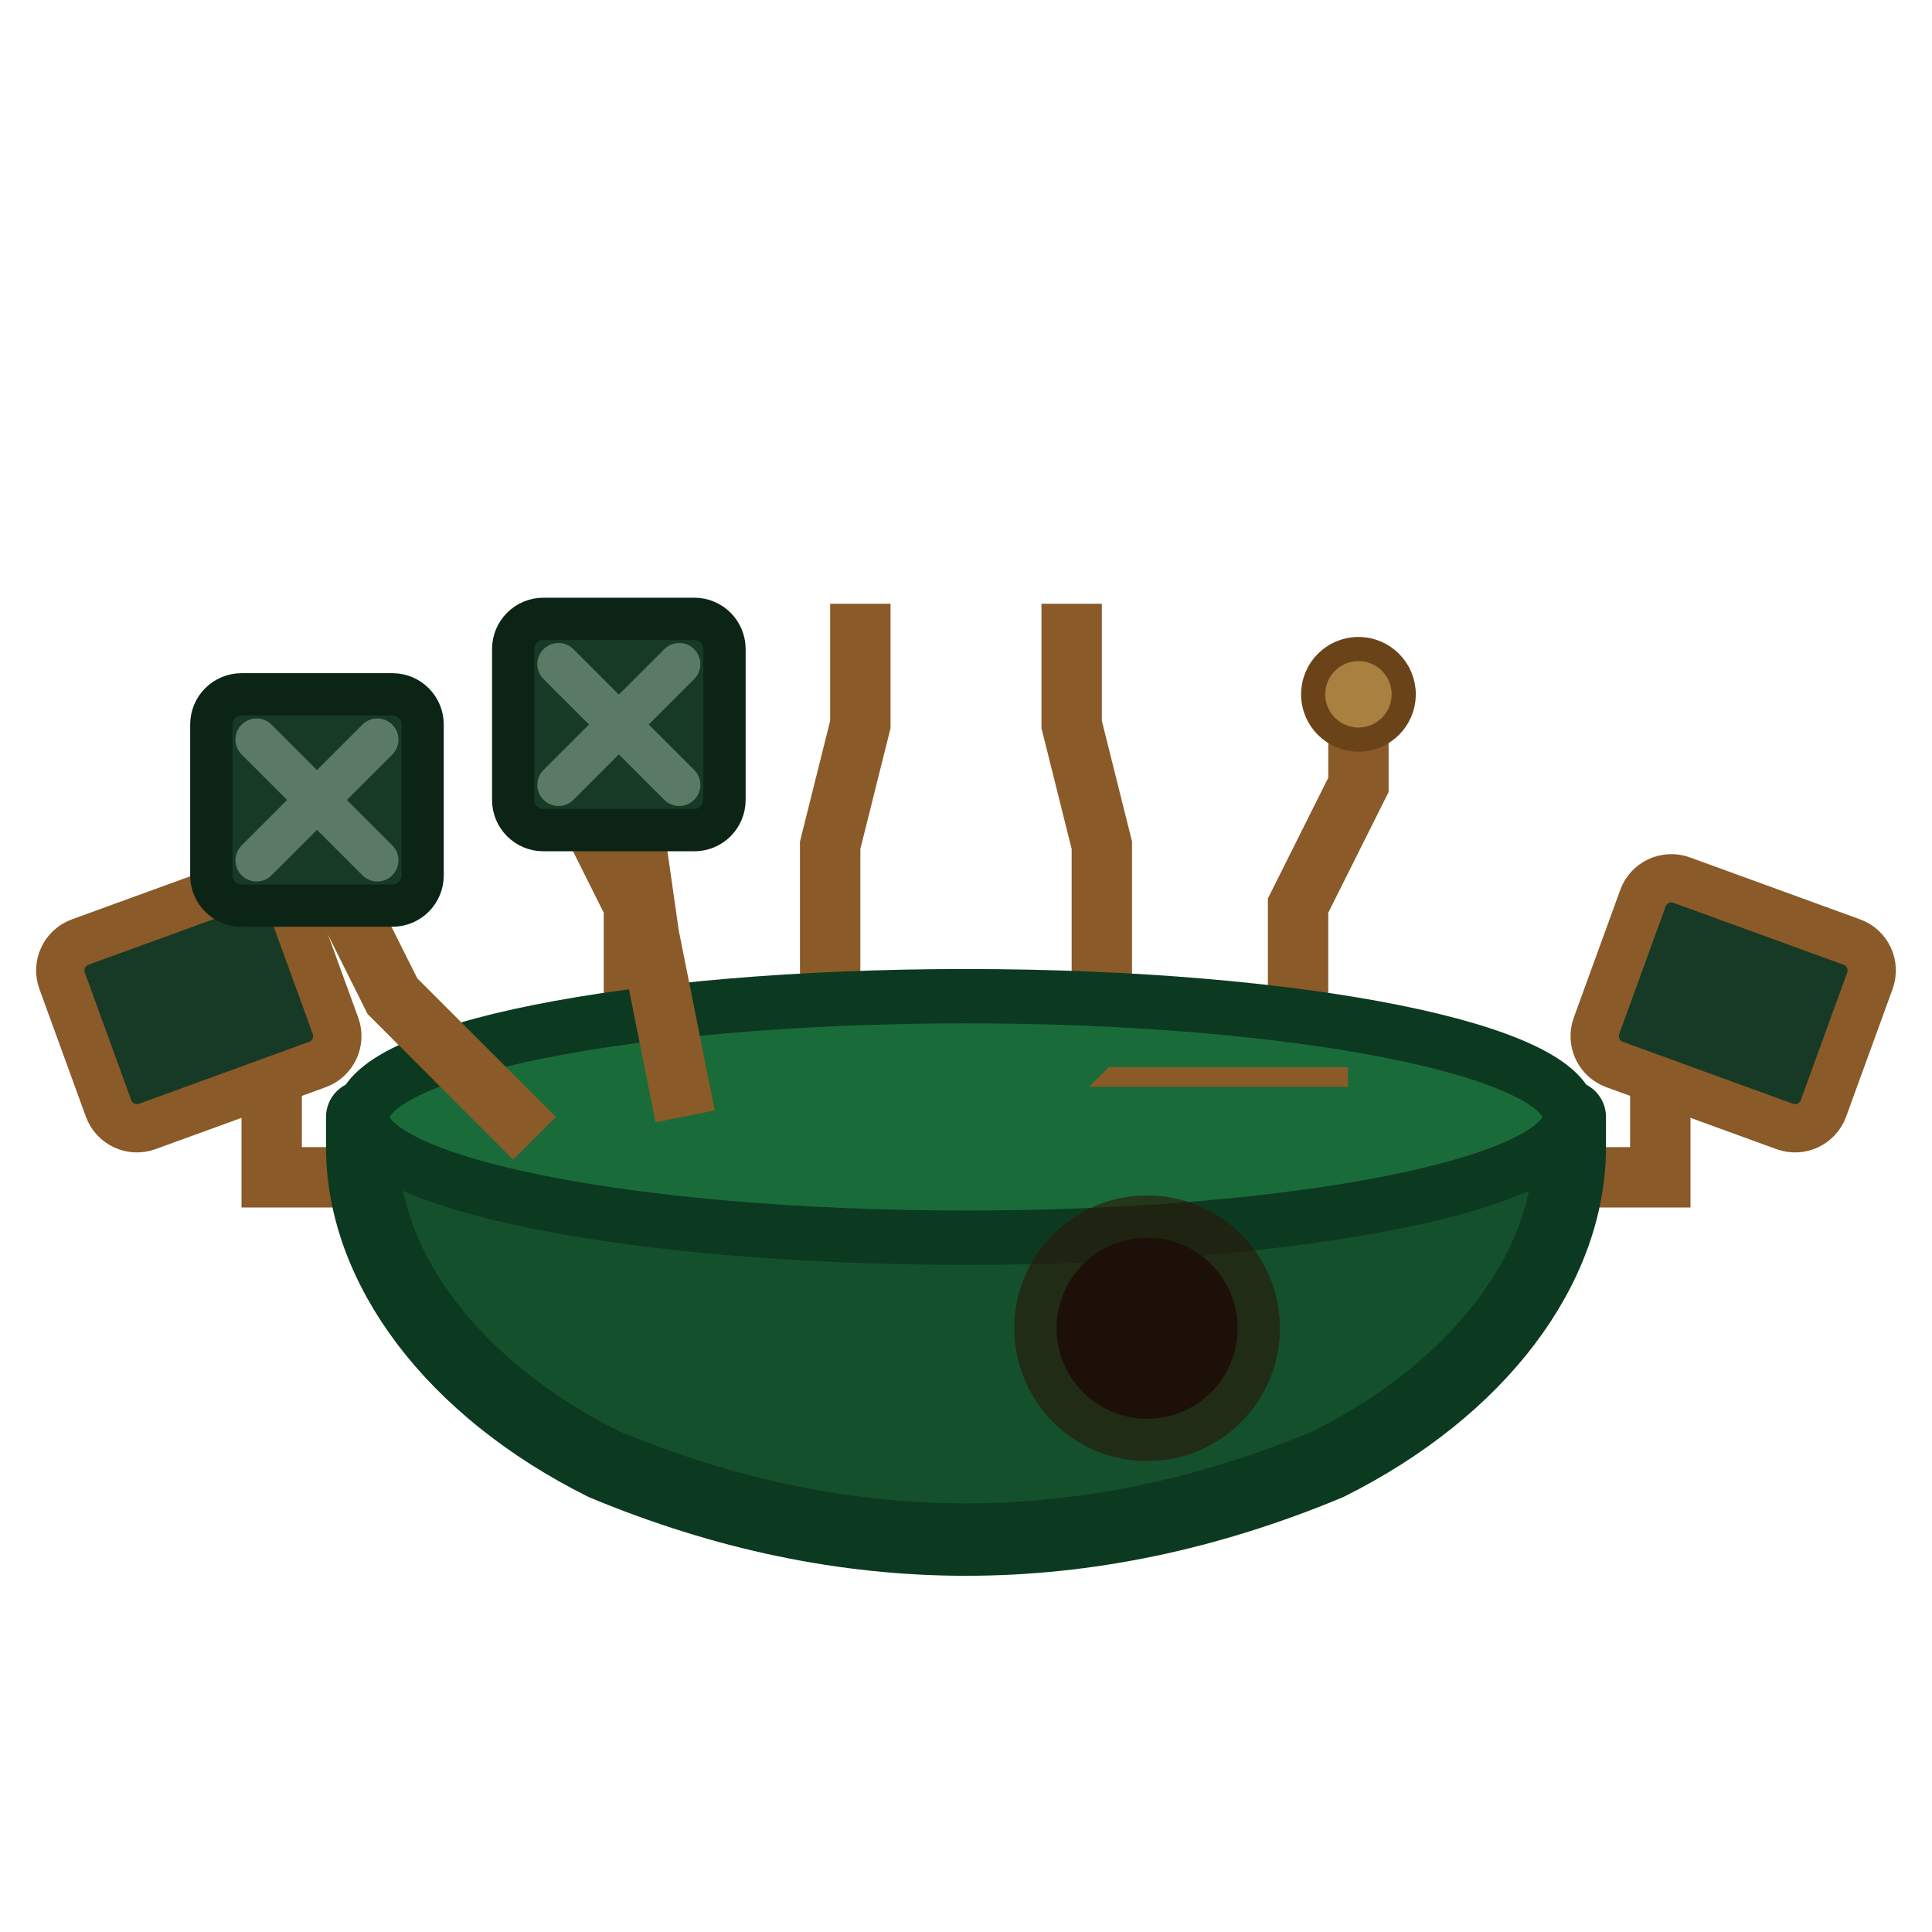
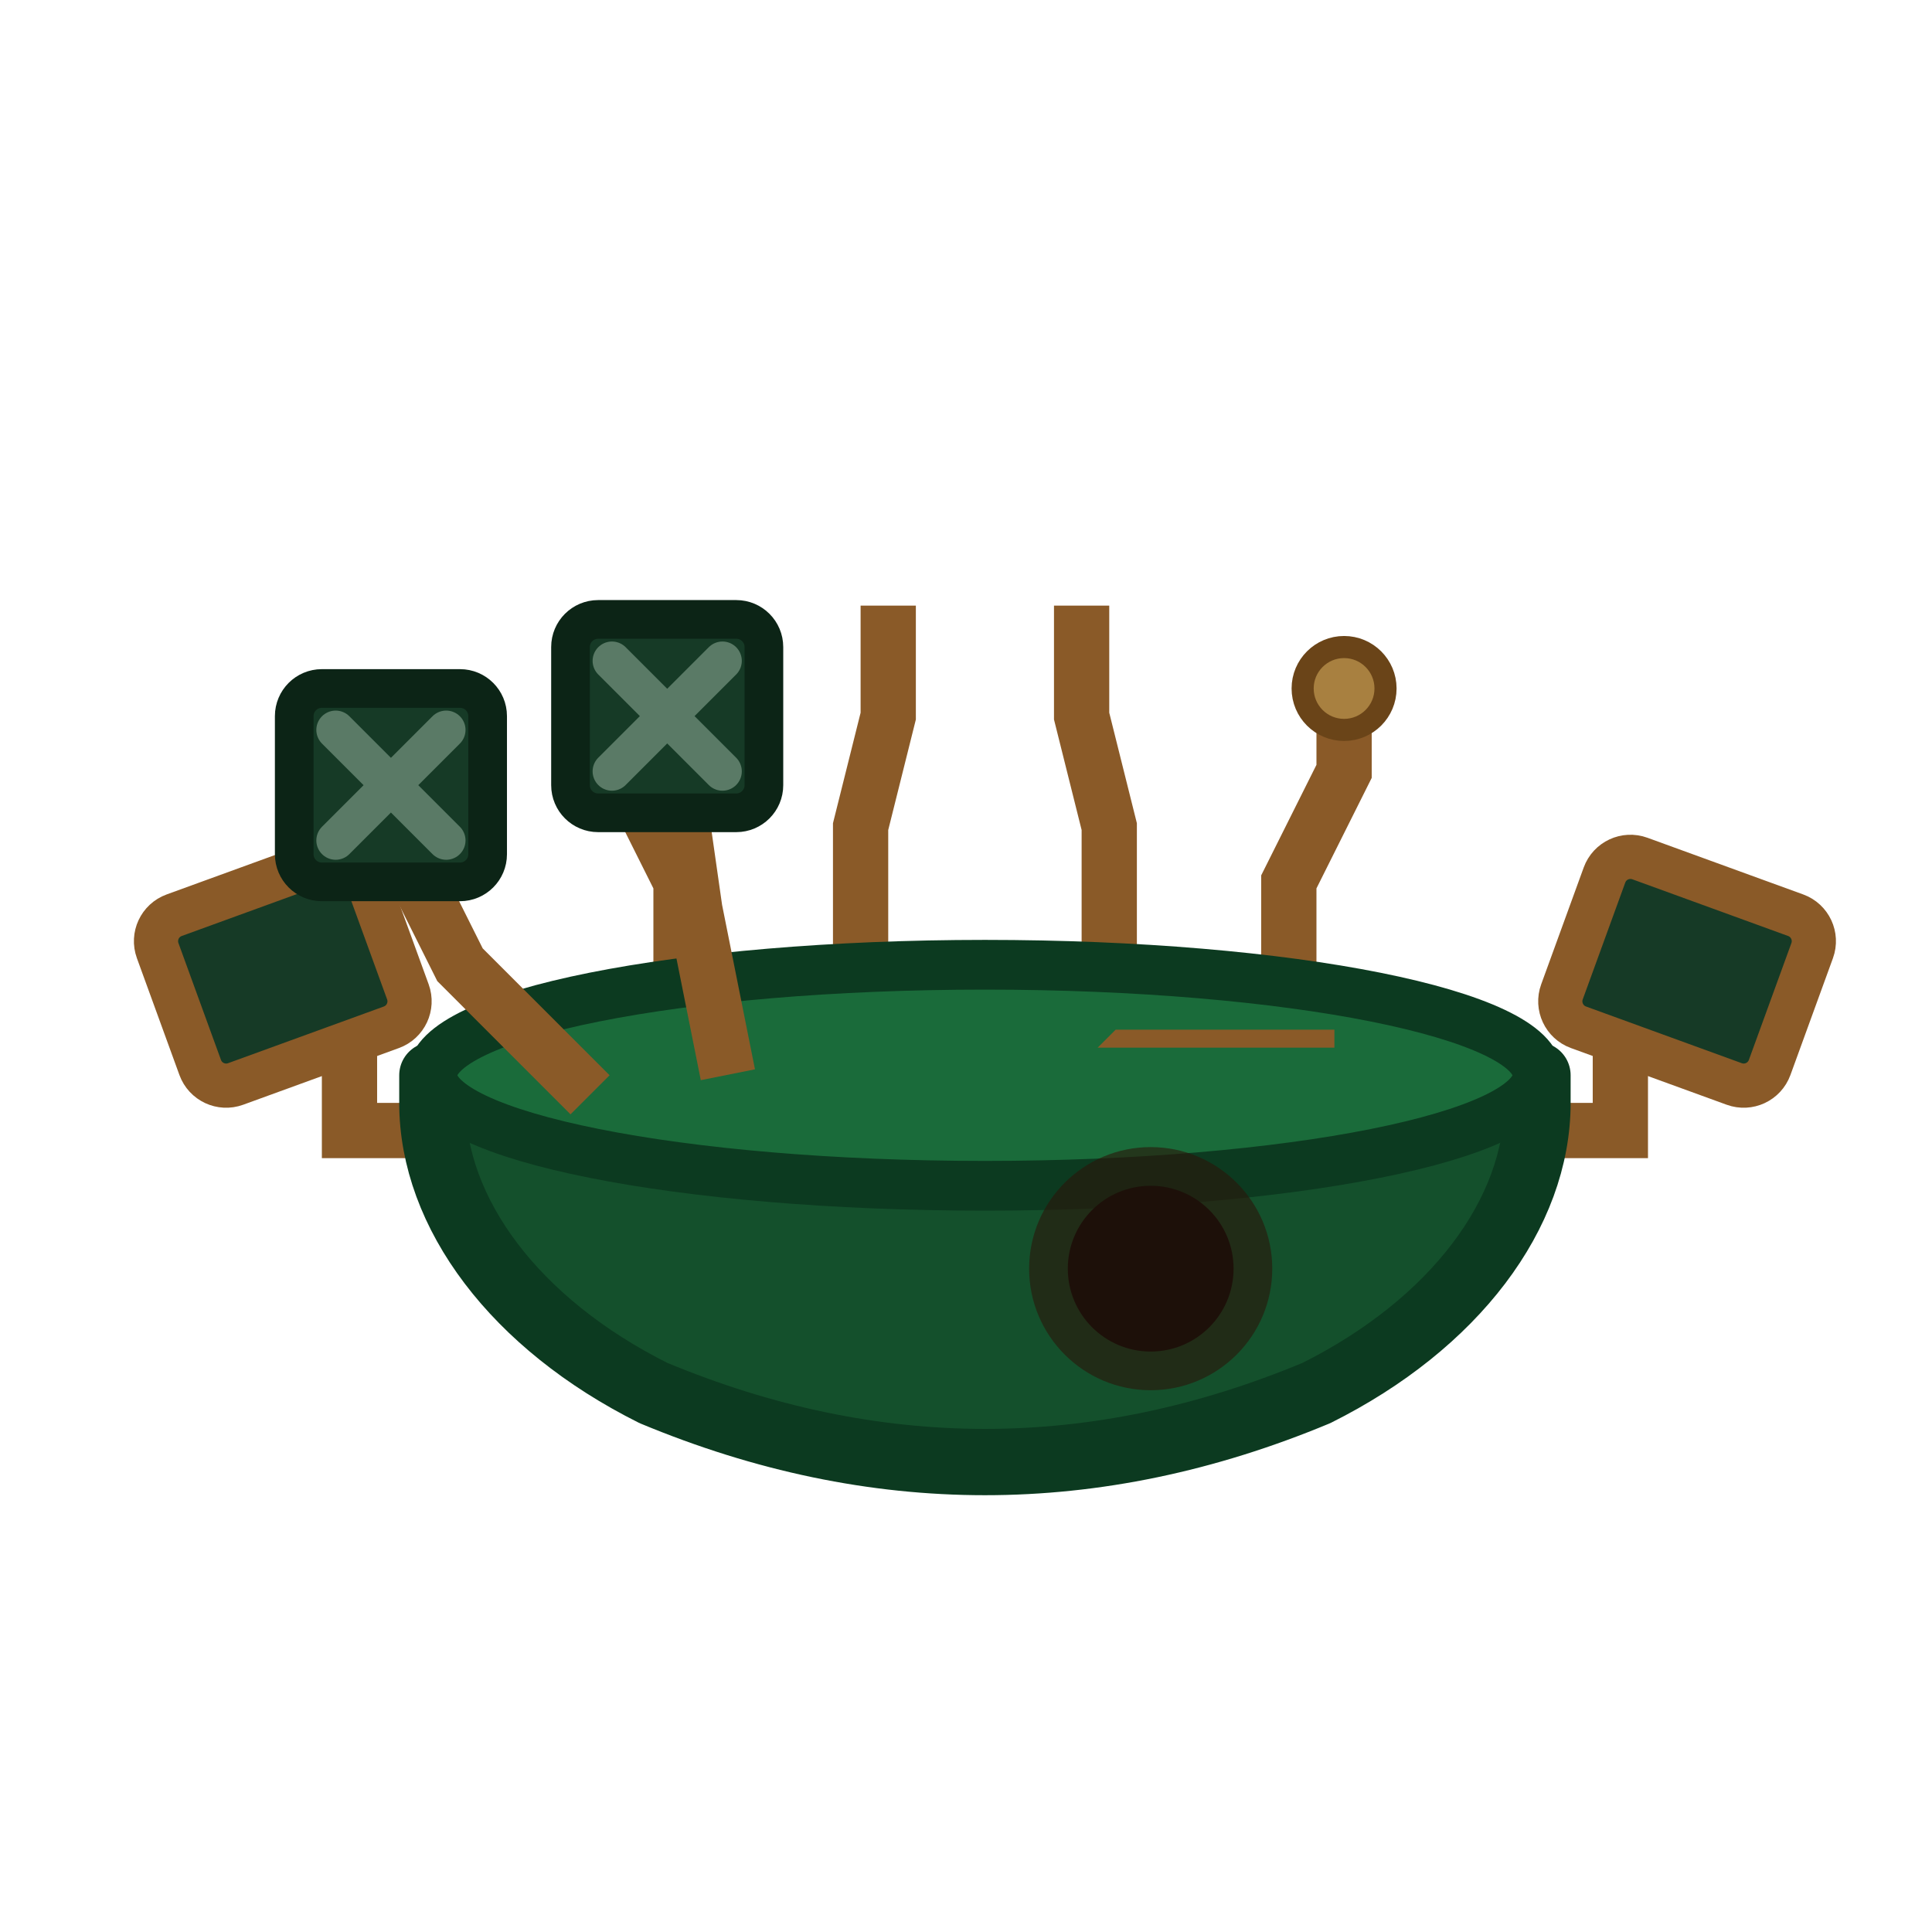
- <svg xmlns="http://www.w3.org/2000/svg" viewBox="0 0 64 64">
+ <svg xmlns="http://www.w3.org/2000/svg" viewBox="-3.65 -1.92 69.93 69.93">
  <g fill="none" stroke="#8a5a28" stroke-width="2" stroke-linecap="square">
    <path d="M21 35 L21 30 L19 26 L19 23" />
    <path d="M27.5 34 L27.5 28 L28.5 24 L28.5 21" />
    <path d="M36.5 34 L36.5 28 L35.5 24 L35.5 21" />
    <path d="M43 35 L43 30 L45 26 L45 23" />
    <path d="M15 39 L9 39 L9 36" />
    <path d="M49 39 L55 39 L55 36" />
  </g>
  <g fill="#a88040" stroke="#6a4418" stroke-width="0.8">
    <circle cx="19" cy="23" r="1.5" />
    <circle cx="45" cy="23" r="1.5" />
  </g>
  <rect x="2.5" y="30" width="8" height="6.5" rx="1" fill="#163a26" stroke="#8a5a28" stroke-width="1.6" transform="rotate(-20 6.5 33)" />
  <rect x="53.5" y="30" width="8" height="6.5" rx="1" fill="#163a26" stroke="#8a5a28" stroke-width="1.6" transform="rotate(20 57.5 33)" />
  <path d="M12 38 C12 42 15 46 20 48.5 Q26 51 32 51 Q38 51 44 48.5 C49 46 52 42 52 38 L52 37 L12 37 Z" fill="#14502c" stroke="#0c3a20" stroke-width="2.4" stroke-linejoin="round" />
  <ellipse cx="32" cy="37" rx="20" ry="4" fill="#1a6b3a" stroke="#0c3a20" stroke-width="1.8" />
  <clipPath id="ccLoss">
    <path d="M12 38 C12 42 15 46 20 48.5 Q26 51 32 51 Q38 51 44 48.5 C49 46 52 42 52 38 L52 37 L12 37 Z" />
  </clipPath>
  <g clip-path="url(#ccLoss)" transform="translate(0 73) scale(1 -1)">
    <g fill="none" stroke="#8a5a28" stroke-width="1.3" stroke-linecap="square">
      <path d="M16 28 L22 28 L25 31 L31 31" />
      <path d="M48 26 L42 26 L39 29 L33 29" />
      <path d="M20 36 L28 36 L30 34" />
      <path d="M44 37 L37 37 L35 35" />
      <path d="M22.4 34.8 L26 34.8 L26 32" />
      <path d="M41.8 34 L40 34 L40 31" />
      <path d="M20 24 L20 21 L26 21" />
    </g>
    <g fill="#6a4a28">
      <circle cx="16" cy="28" r="1.3" />
      <circle cx="48" cy="26" r="1.3" />
      <circle cx="31" cy="31" r="1.3" />
      <circle cx="33" cy="29" r="1.3" />
      <circle cx="20" cy="21" r="1.1" />
    </g>
    <rect x="16" y="33.5" width="6.4" height="2.6" rx="0.6" fill="#7a5a32" stroke="#4a3010" stroke-width="0.7" />
    <circle cx="44" cy="34" r="2.2" fill="#1a2a4a" stroke="#0a1530" stroke-width="0.8" />
    <rect x="27" y="24" width="10" height="9" rx="1" fill="#111" stroke="#333" stroke-width="1" />
    <g stroke="#555" stroke-width="0.9">
      <path d="M27 26 L24.5 26 M27 30 L24.5 30 M37 26 L39.5 26 M37 30 L39.5 30" />
    </g>
  </g>
  <circle cx="38" cy="44" r="3" fill="#0a0a0a" />
  <circle cx="38" cy="44" r="4.4" fill="#2a1408" opacity="0.6" />
  <g fill="none" stroke="#8a5a28" stroke-width="2" stroke-linecap="square">
    <path d="M17 37 L13 33 L11.5 30" />
    <path d="M22.5 36 L21.5 31 L21 27.5" />
  </g>
  <rect x="7" y="23" width="7" height="7" rx="1" fill="#163a26" stroke="#0c2416" stroke-width="1.4" />
  <path d="M8.5 24.5 L12.5 28.5 M12.5 24.5 L8.5 28.5" stroke="#5a7a66" stroke-width="1.4" stroke-linecap="round" />
  <rect x="17" y="20.5" width="7" height="7" rx="1" fill="#163a26" stroke="#0c2416" stroke-width="1.4" />
  <path d="M18.5 22 L22.5 26 M22.5 22 L18.5 26" stroke="#5a7a66" stroke-width="1.4" stroke-linecap="round" />
</svg>
